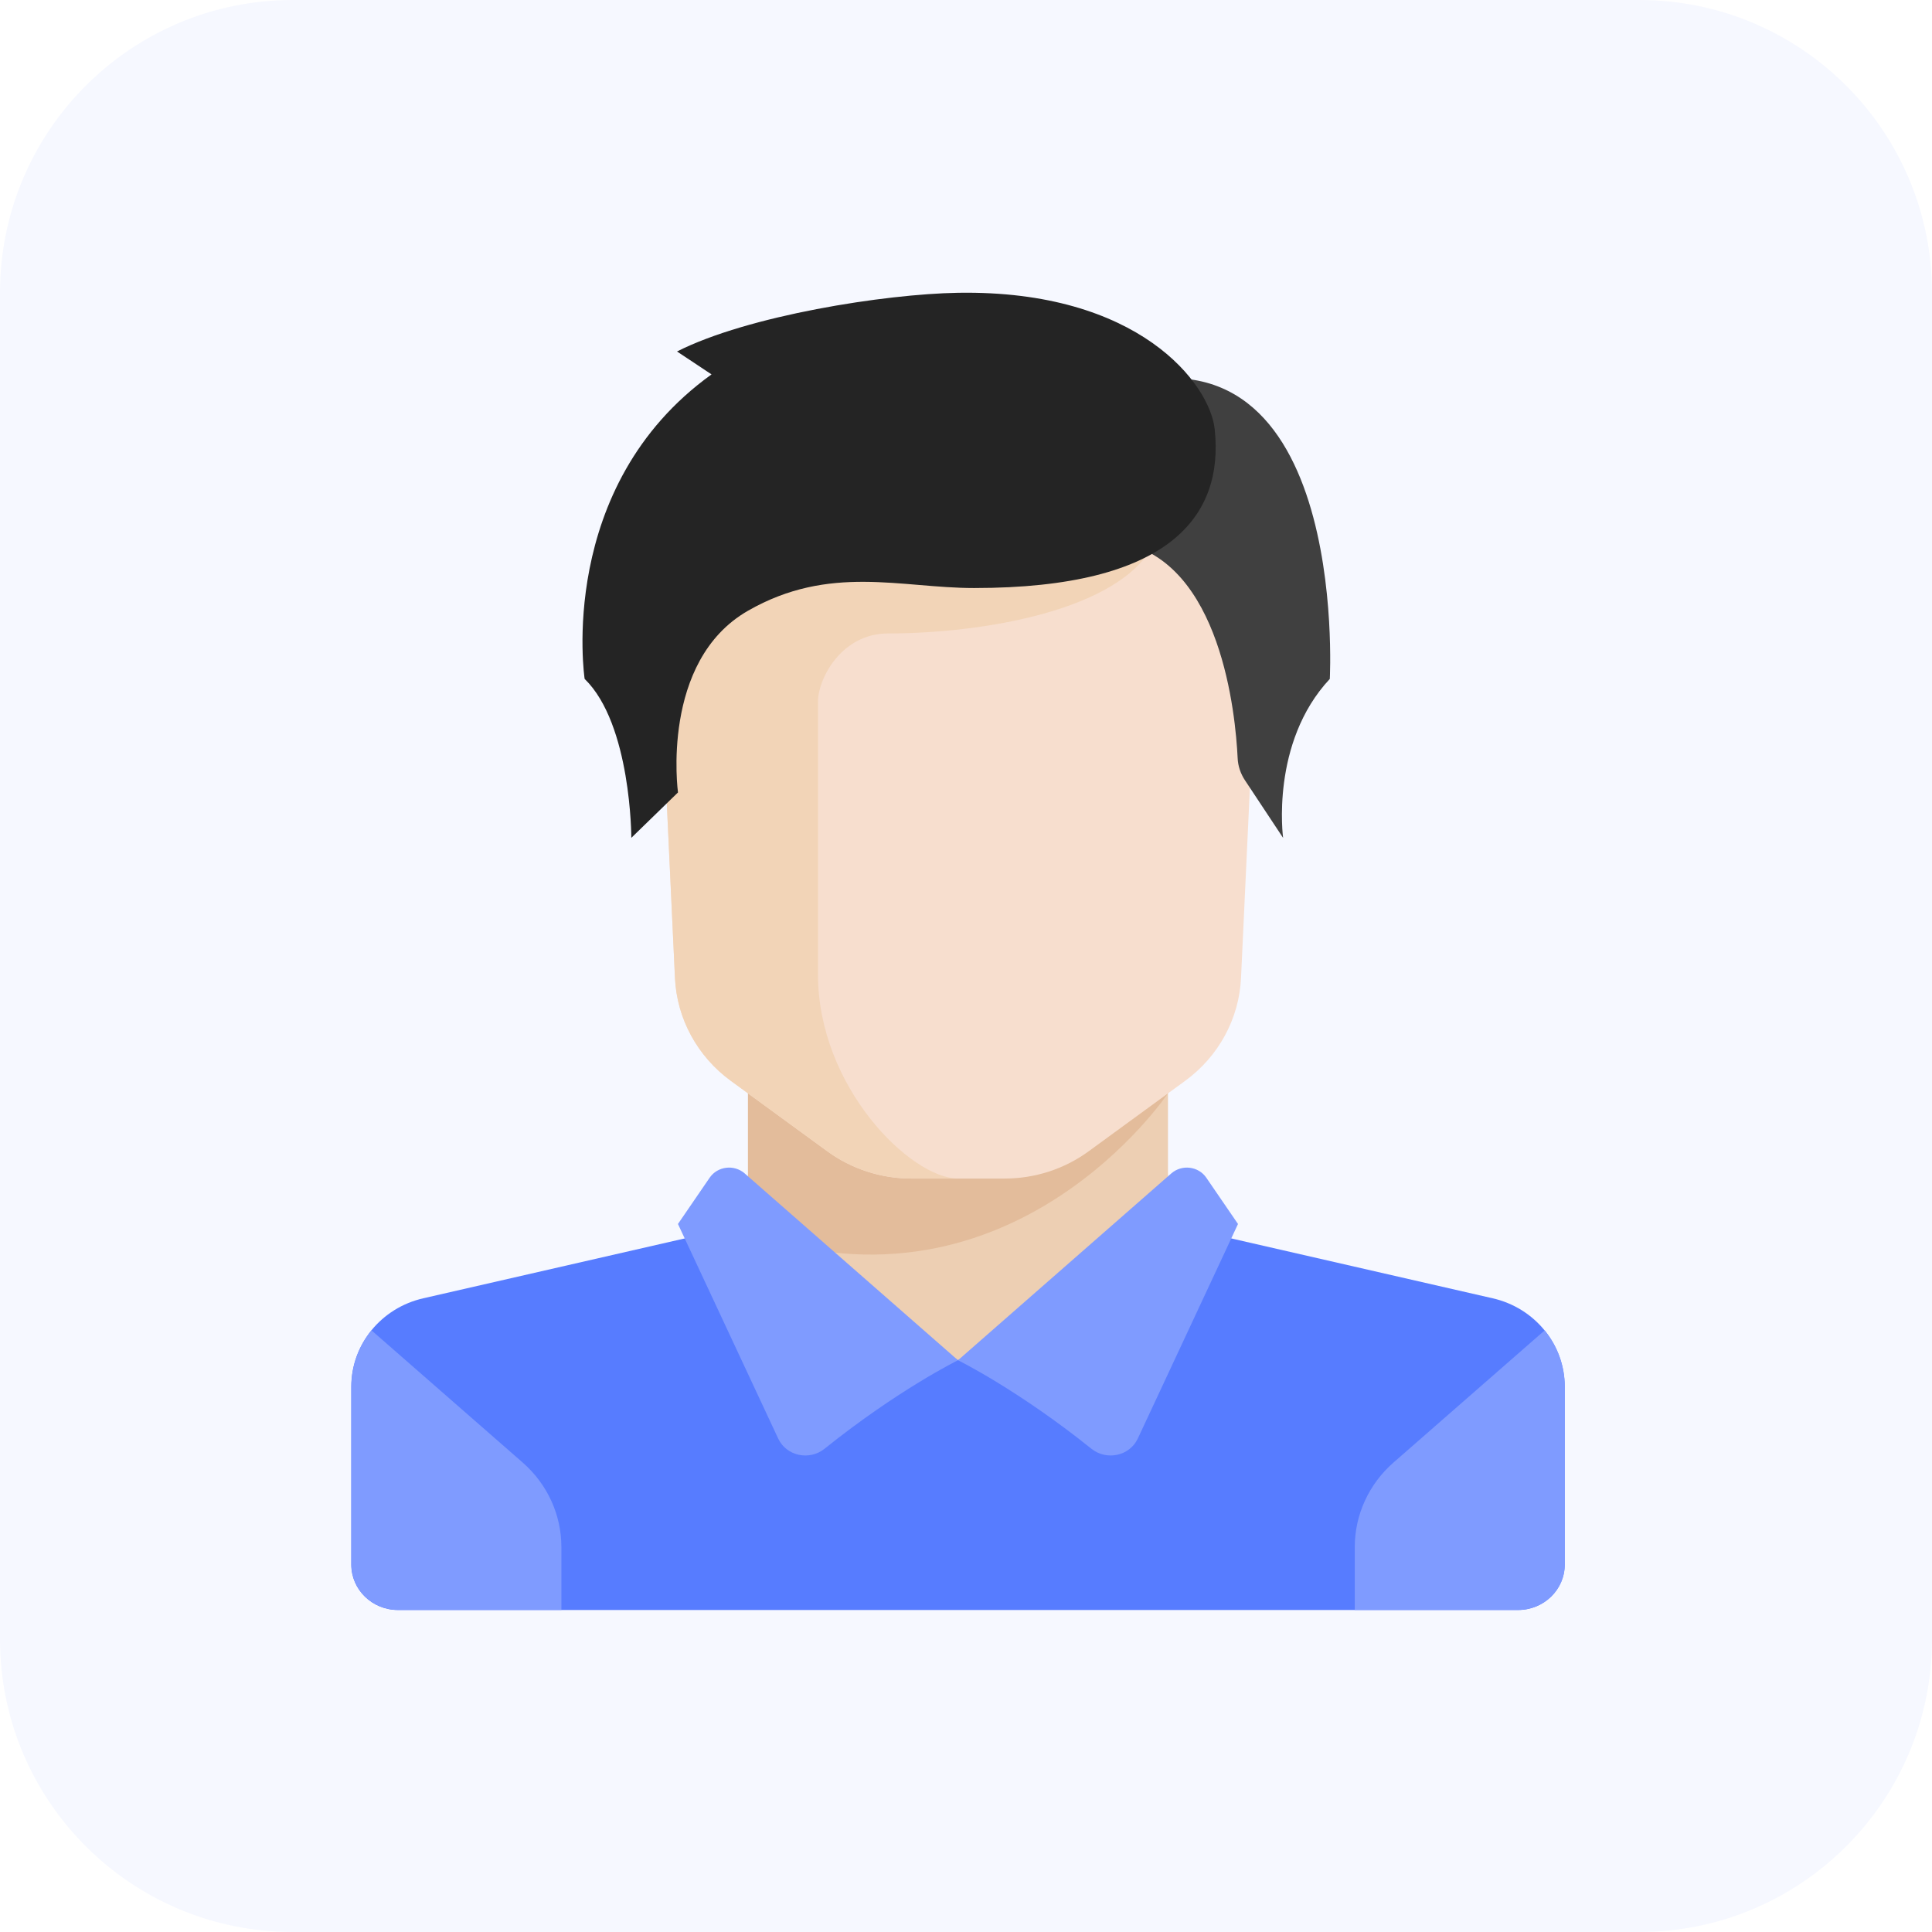
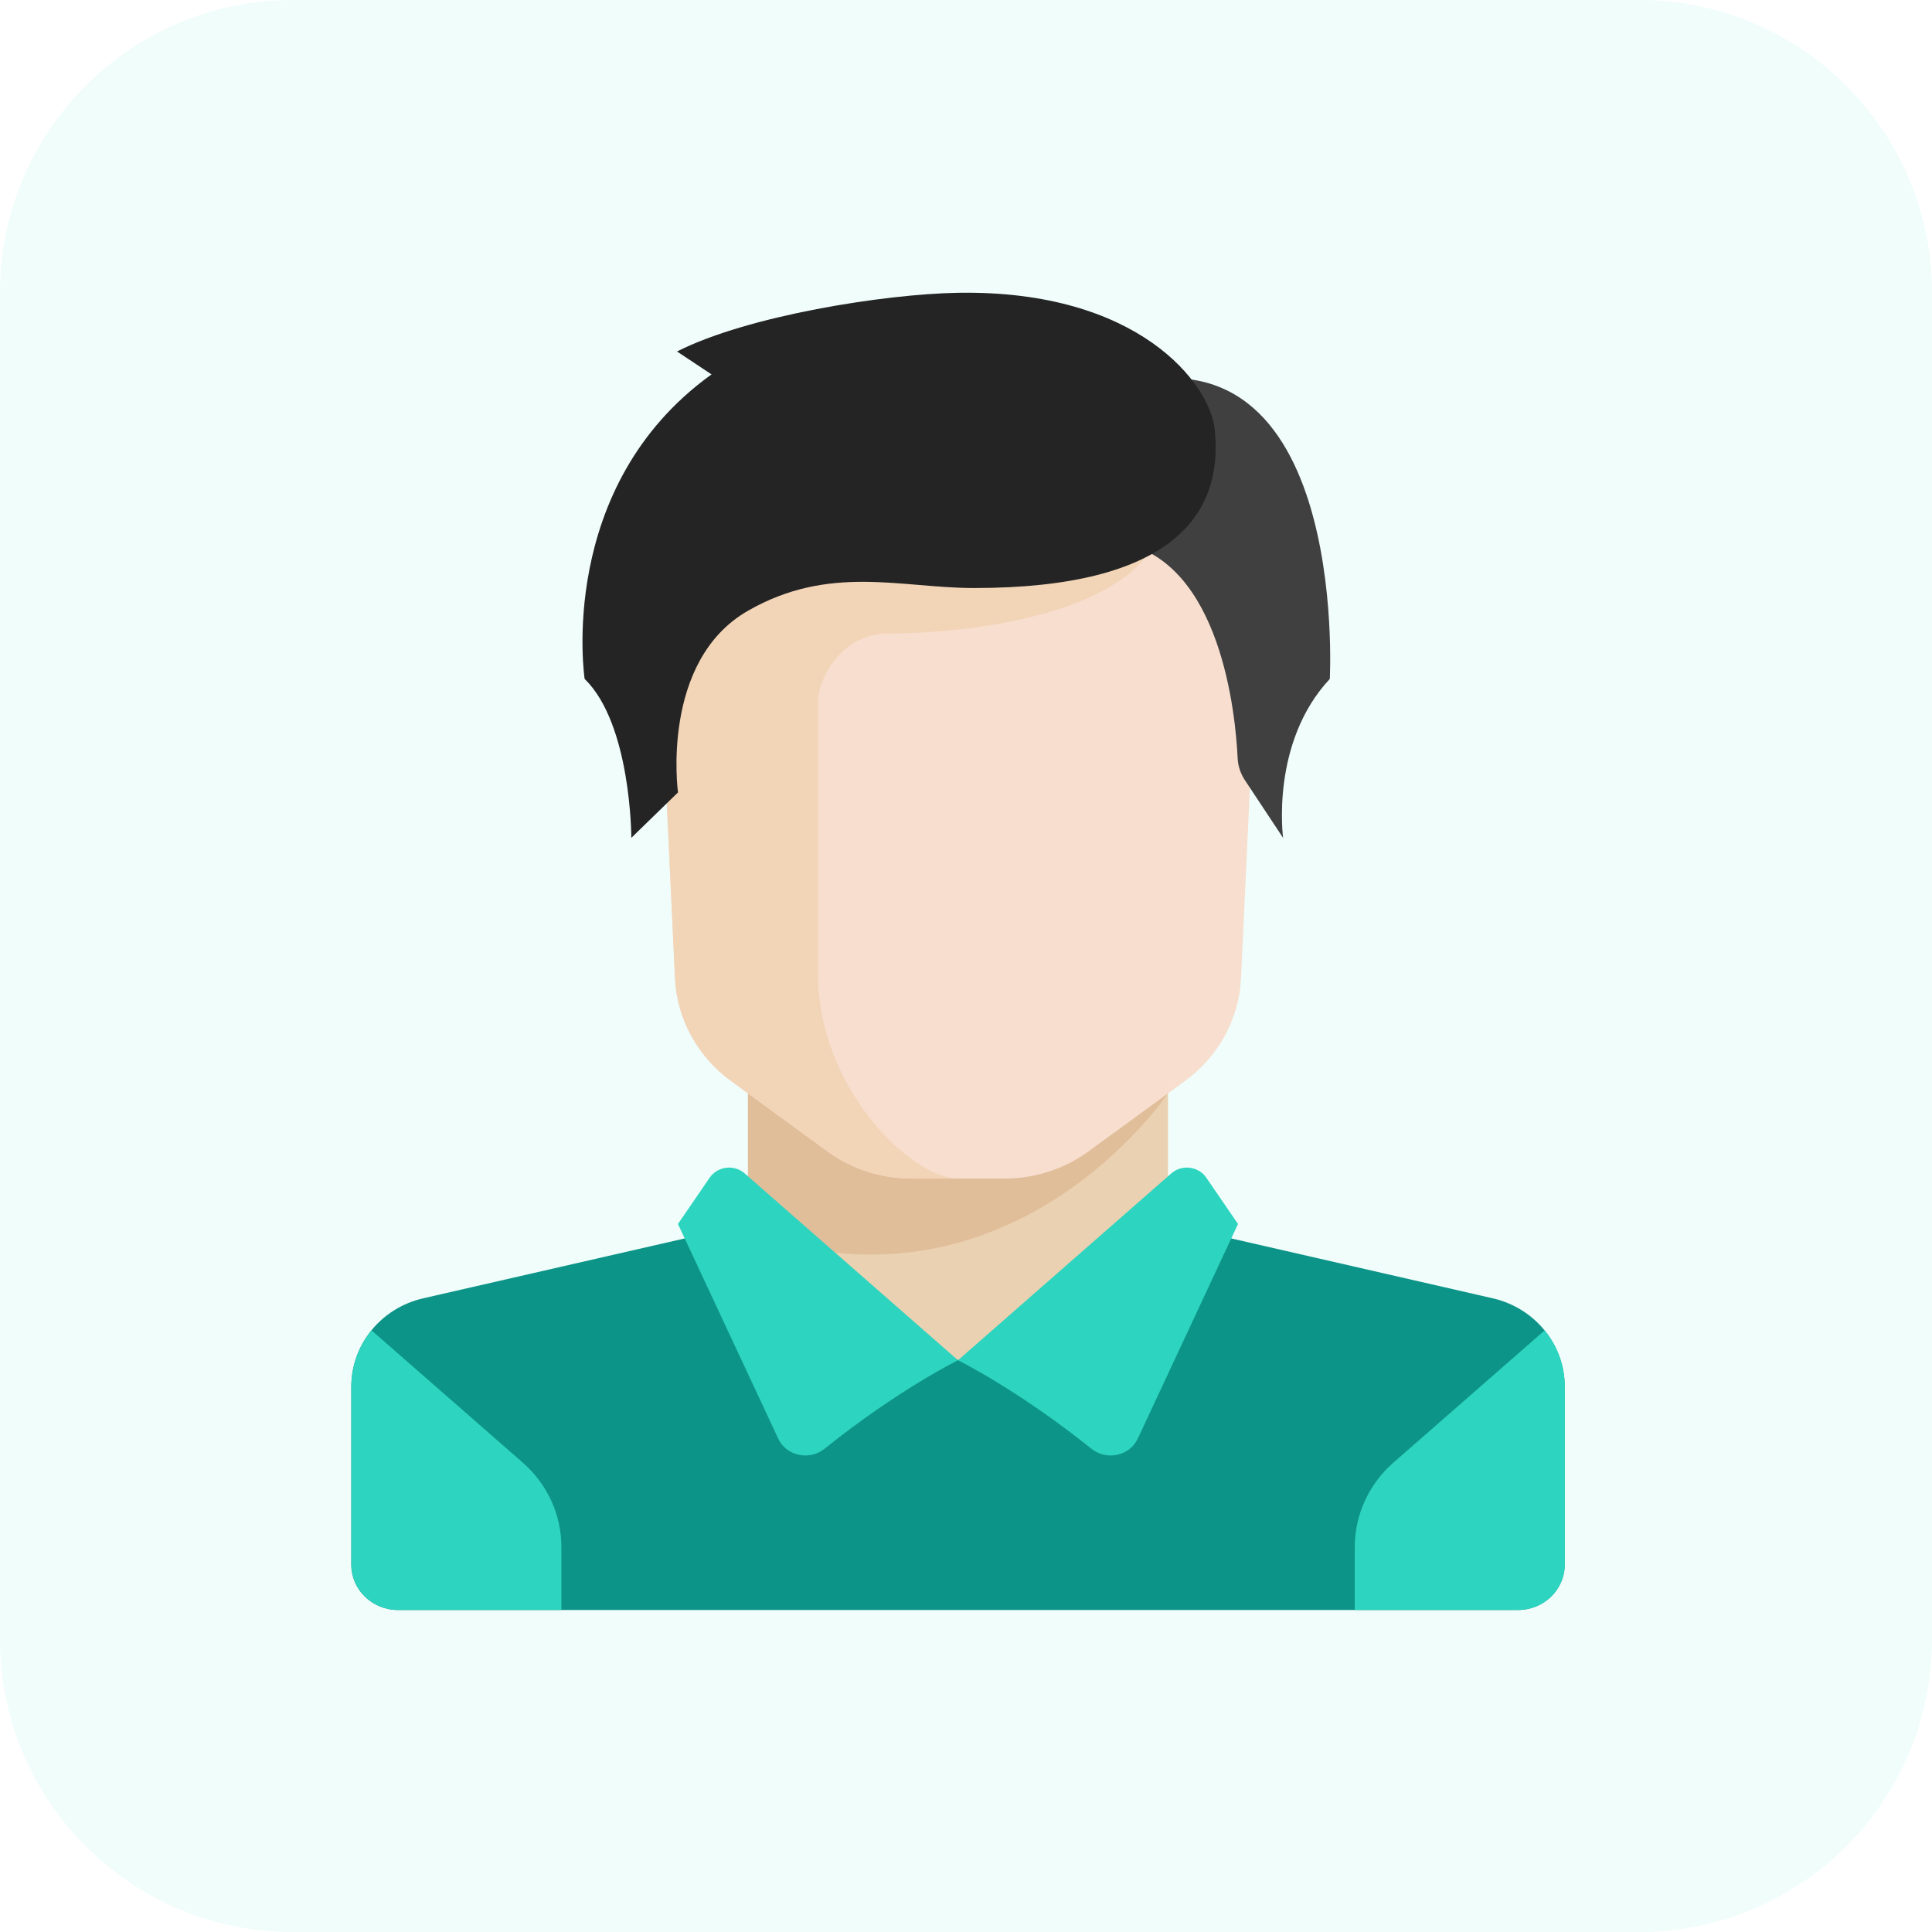
<svg xmlns="http://www.w3.org/2000/svg" width="66" height="66" viewBox="0 0 66 66" fill="none">
-   <rect width="66" height="66" rx="10" fill="#F6F8FF" />
+   <rect width="66" height="66" rx="10" fill="#F0FDFA" />
  <path d="M39.9 41.812V36.381H25.551V41.812L32.725 48.018L39.9 41.812Z" fill="#E6AF78" fill-opacity="0.56" />
-   <path d="M50.994 44.352L41.13 42.093C40.981 42.059 40.844 42.001 40.716 41.93L32.726 46.466L25.048 41.711C24.85 41.893 24.603 42.028 24.323 42.093L14.458 44.352C13.018 44.681 12 45.932 12 47.372V53.449C12 54.306 12.714 55 13.594 55H51.858C52.739 55 53.452 54.306 53.452 53.449V47.372C53.453 45.932 52.434 44.681 50.994 44.352Z" fill="#577CFF" />
+   <path d="M50.994 44.352L41.13 42.093C40.981 42.059 40.844 42.001 40.716 41.93L32.726 46.466L25.048 41.711C24.85 41.893 24.603 42.028 24.323 42.093L14.458 44.352C13.018 44.681 12 45.932 12 47.372V53.449C12 54.306 12.714 55 13.594 55H51.858C52.739 55 53.452 54.306 53.452 53.449V47.372C53.453 45.932 52.434 44.681 50.994 44.352Z" fill="#0D9488" />
  <path d="M25.551 36.381V42.111C34.589 45.28 39.9 37.349 39.9 37.349V36.381H25.551V36.381Z" fill="#D29B6E" fill-opacity="0.34" />
  <path d="M22.363 18.537L23.058 33.411C23.123 34.8 23.823 36.089 24.966 36.923L28.262 39.329C29.09 39.934 30.097 40.261 31.132 40.261H34.321C35.356 40.261 36.363 39.934 37.191 39.329L40.487 36.923C41.63 36.089 42.33 34.8 42.395 33.411L43.089 18.537H22.363Z" fill="#F7DECE" />
  <path d="M30.335 21.64C33.524 21.64 38.306 20.865 39.441 18.537H22.363L23.058 33.411C23.123 34.8 23.823 36.089 24.966 36.923L28.262 39.329C29.09 39.934 30.097 40.261 31.132 40.261H32.726C31.132 40.261 27.943 37.157 27.943 33.278C27.943 31.381 27.943 26.296 27.943 23.968C27.943 23.192 28.741 21.64 30.335 21.64Z" fill="#F2D4B7" />
-   <path d="M17.856 49.963L12.691 45.447C12.258 45.981 12.004 46.652 12.004 47.37V53.447C12.004 54.304 12.718 54.998 13.598 54.998H19.178V52.849C19.178 51.748 18.698 50.699 17.856 49.963Z" fill="#7F9BFF" />
-   <path d="M47.603 49.963L52.769 45.447C53.202 45.981 53.456 46.652 53.456 47.37V53.447C53.456 54.304 52.742 54.998 51.861 54.998H46.281V52.849C46.281 51.748 46.762 50.699 47.603 49.963Z" fill="#7F9BFF" />
-   <path d="M25.44 40.086L32.726 46.468C32.726 46.468 30.685 47.471 28.167 49.492C27.648 49.908 26.862 49.739 26.584 49.143L23.16 41.813L24.243 40.232C24.513 39.839 25.078 39.77 25.44 40.086Z" fill="#7F9BFF" />
-   <path d="M40.013 40.086L32.727 46.468C32.727 46.468 34.767 47.471 37.285 49.492C37.805 49.908 38.59 49.739 38.869 49.143L42.292 41.813L41.209 40.232C40.94 39.839 40.374 39.77 40.013 40.086Z" fill="#7F9BFF" />
+   <path d="M17.856 49.963L12.691 45.447C12.258 45.981 12.004 46.652 12.004 47.37V53.447C12.004 54.304 12.718 54.998 13.598 54.998H19.178V52.849C19.178 51.748 18.698 50.699 17.856 49.963Z" fill="#2DD4BF" />
+   <path d="M47.603 49.963L52.769 45.447C53.202 45.981 53.456 46.652 53.456 47.37V53.447C53.456 54.304 52.742 54.998 51.861 54.998H46.281V52.849C46.281 51.748 46.762 50.699 47.603 49.963Z" fill="#2DD4BF" />
+   <path d="M25.44 40.086L32.726 46.468C32.726 46.468 30.685 47.471 28.167 49.492C27.648 49.908 26.862 49.739 26.584 49.143L23.16 41.813L24.243 40.232C24.513 39.839 25.078 39.77 25.44 40.086Z" fill="#2DD4BF" />
+   <path d="M40.013 40.086L32.727 46.468C32.727 46.468 34.767 47.471 37.285 49.492C37.805 49.908 38.59 49.739 38.869 49.143L42.292 41.813L41.209 40.232C40.94 39.839 40.374 39.77 40.013 40.086Z" fill="#2DD4BF" />
  <path d="M37.559 13.398L38.306 18.538C41.717 19.202 42.209 24.412 42.28 25.901C42.292 26.171 42.381 26.431 42.532 26.659L43.833 28.624C43.833 28.624 43.388 25.375 45.428 23.193C45.428 23.193 46.128 10.295 37.559 13.398Z" fill="#404040" />
  <path d="M23.128 12.007L24.307 12.79C18.976 16.621 19.972 23.192 19.972 23.192C21.567 24.743 21.567 28.622 21.567 28.622L23.161 27.071C23.161 27.071 22.546 22.588 25.552 20.864C28.342 19.264 30.784 20.088 33.275 20.088C39.951 20.088 41.819 17.64 41.495 14.657C41.328 13.114 38.904 9.9 32.727 10.002C30.234 10.044 25.552 10.778 23.128 12.007Z" fill="#242424" />
</svg>
